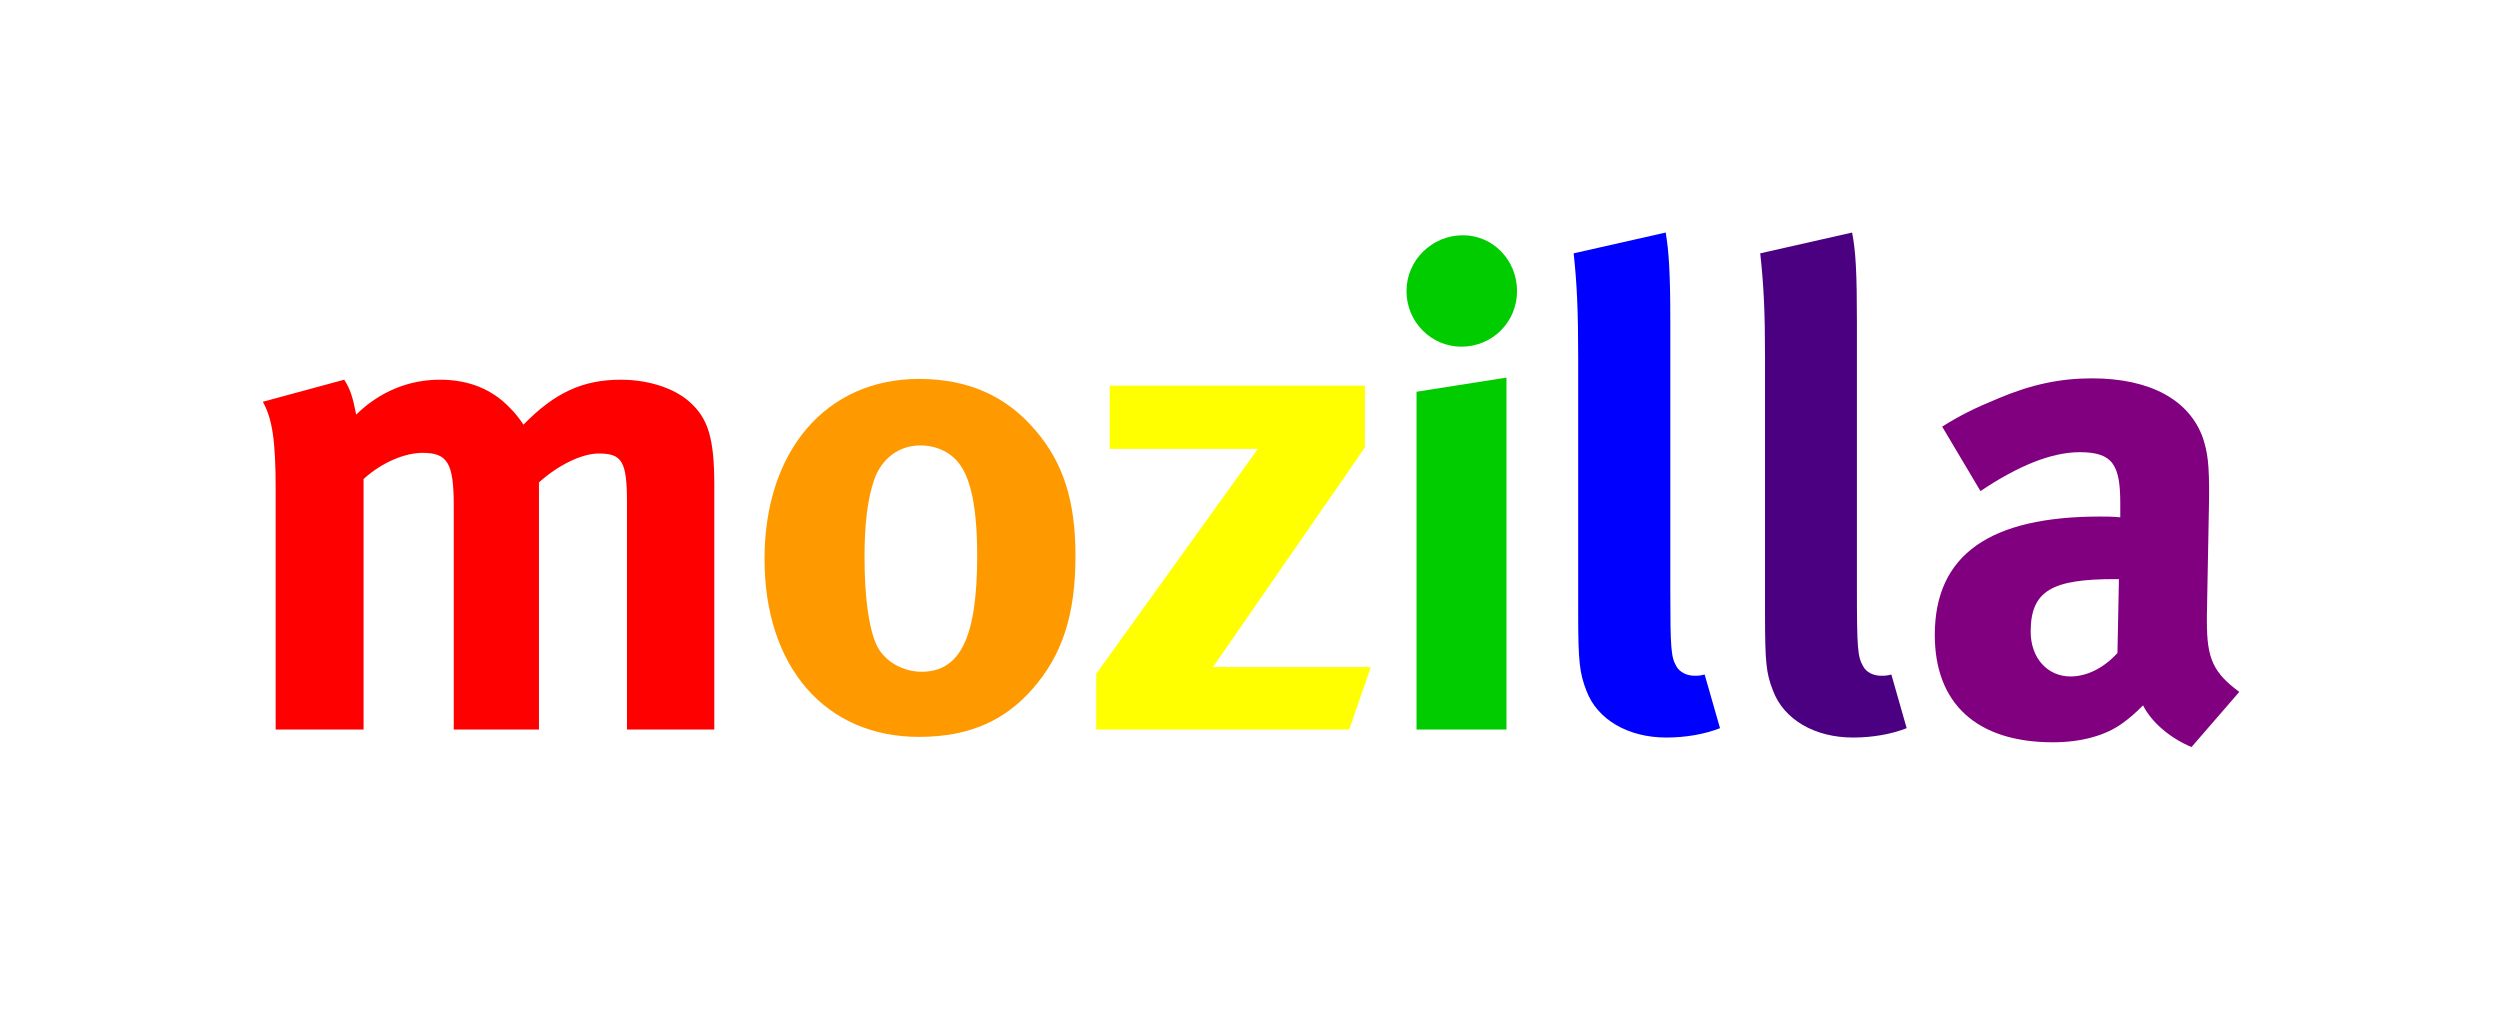
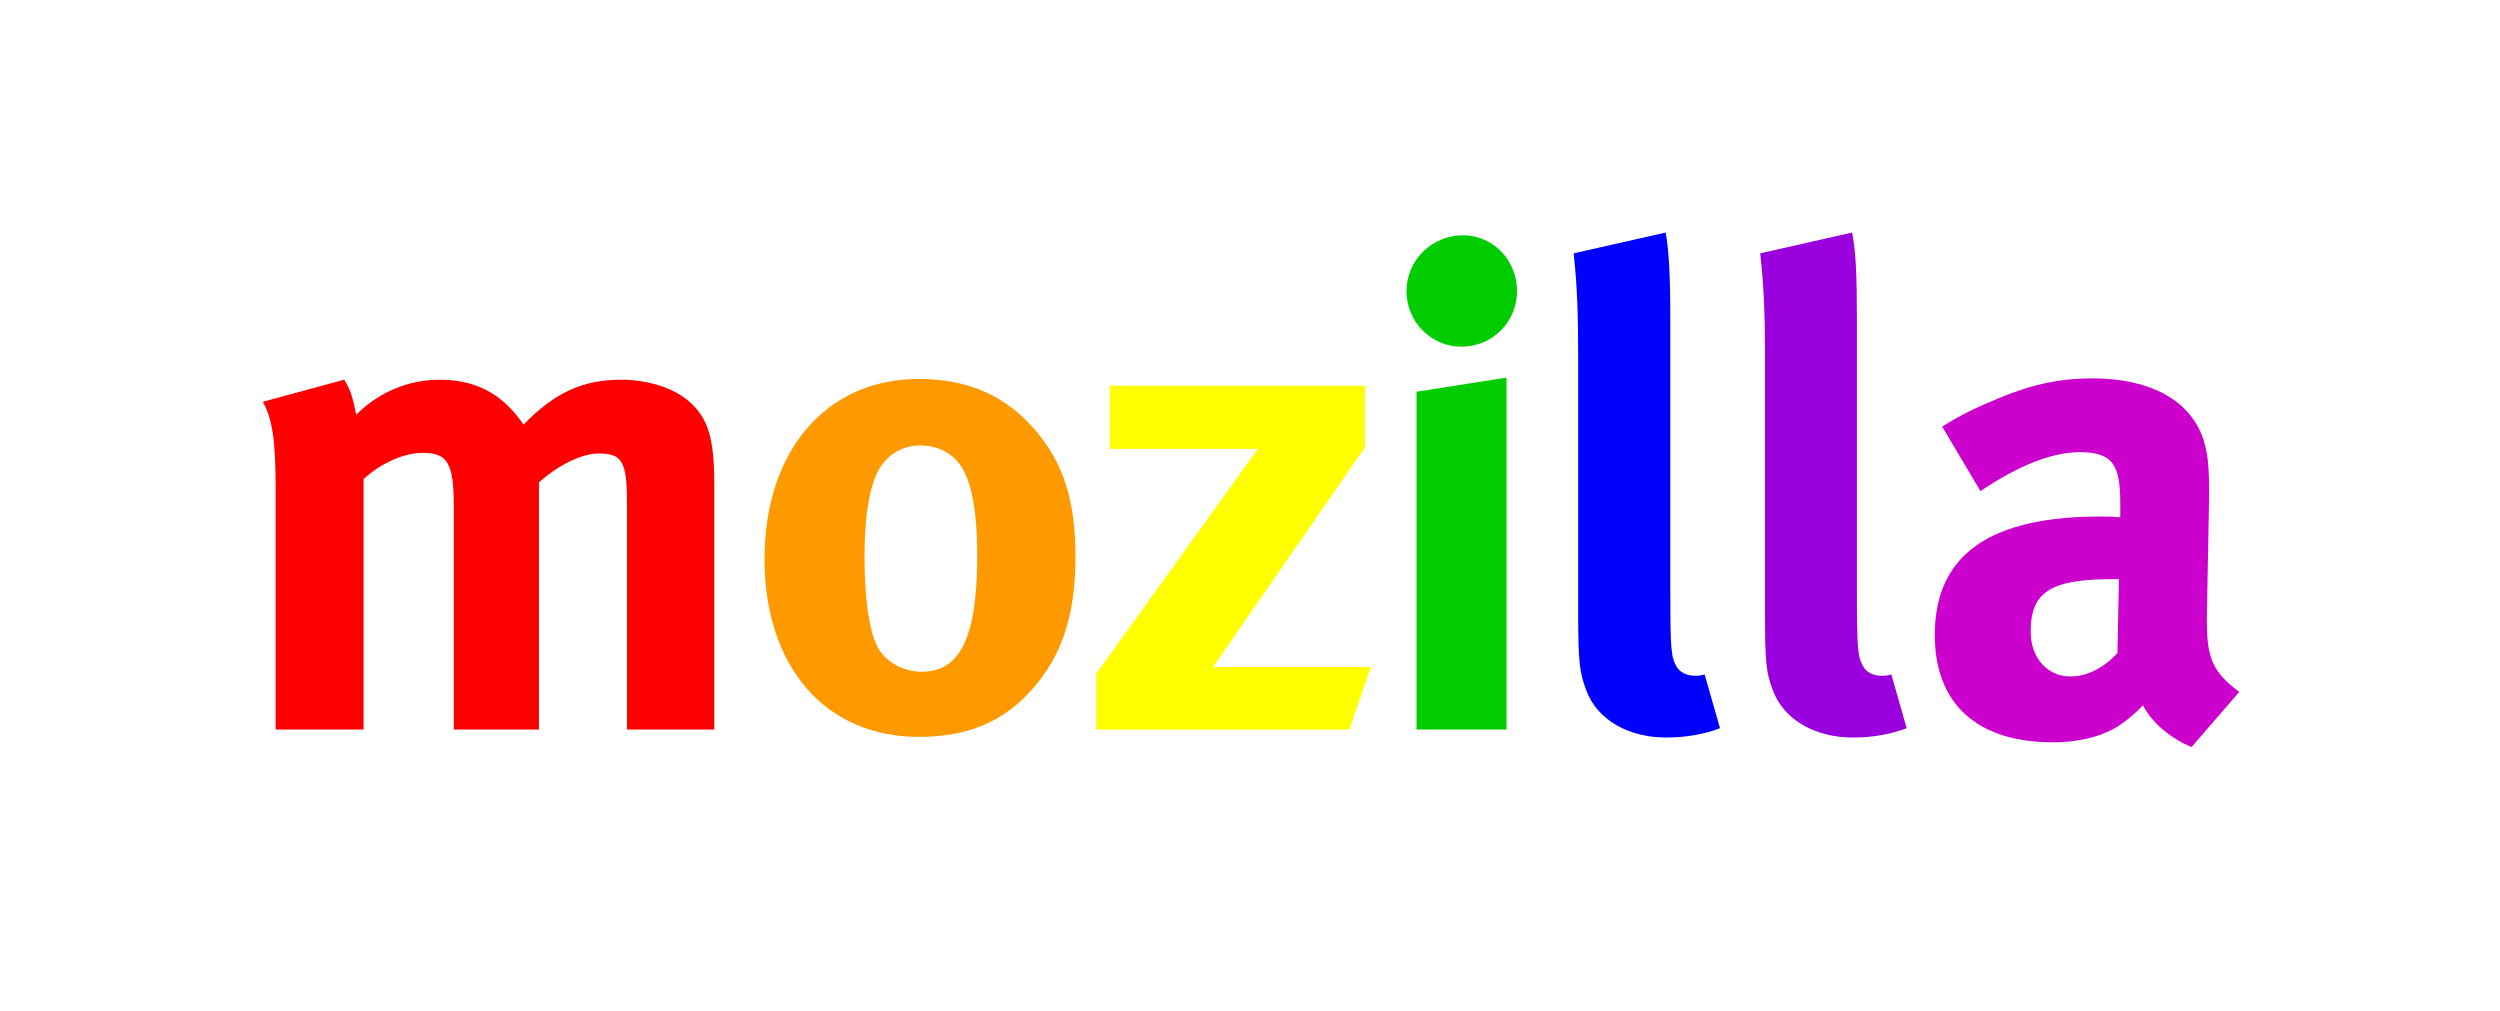
<svg xmlns="http://www.w3.org/2000/svg" version="1.1" viewBox="0 0 1412 571">
  <g transform="matrix(1.25,0,0,-1.25,0,571.2375)">
    <g transform="scale(0.1,0.1)" fill-rule="nonzero" stroke="none" fill="#000">
      <path fill="red" d="m 1555.26,2854.22 c 27.05,-41.76 38.98,-79.01 54.09,-157.6 105.79,103.26 236.24,157.6 378.62,157.6 128.59,0 234.12,-41.76 315.78,-126.99 22,-21.36 43.22,-48.92 61.52,-75.97 142.1,145.55 269.37,202.96 439.86,202.96 121.42,0 236.5,-36.31 306.77,-96.77 87.76,-75.84 115.59,-167.02 115.59,-379.3 l 0,-1104.43 -394.52,0 0,1025.3 c 0,185.86 -22,221.8 -127.8,221.8 -75.83,0 -182.41,-51.72 -269.91,-130.59 l 0,-1116.51 -384.99,0 0,1010.73 c 0,193.8 -28.09,239.3 -141.04,239.3 -75.04,0 -178.98,-38.87 -266.47,-118.14 l 0,-1131.89 -397.18,0 0,1083.38 c 0,224.31 -15.38,321.21 -58.06,397.42 l 367.74,99.7" />
      <path fill="#f90" d="m 3948.95,2399.52 c -27.85,-82.2 -42.68,-191.31 -42.68,-346.15 0,-178.56 18.28,-312.74 51.42,-391.34 36.59,-84.99 128.08,-127.41 206.27,-127.41 176.07,0 251.37,157.62 251.37,524.7 0,209.49 -27.32,346.29 -81.66,416.27 -39,51.18 -102.35,81.66 -175.53,81.66 -97.3,0 -176.32,-60.43 -209.19,-157.73 z m 730.97,224.29 c 124.09,-145.56 179.51,-315.37 179.51,-567.14 0,-266.99 -61.24,-449.38 -195.15,-600.79 -117.71,-133.37 -272.82,-215.57 -511.98,-215.57 -422.36,0 -697.84,315.66 -697.84,803.91 0,488.68 278.39,813.46 697.84,813.46 221.39,0 394.27,-76.11 527.62,-233.87" />
      <path fill="yellow" d="m 6167.08,2827.17 0,-279.16 -686.16,-992.04 712.95,0 -97.31,-282.25 -1143.26,0 0,251.75 730.46,1016.4 -669.5,0 0,285.3 1152.82,0" />
      <path fill="#0c0" d="m 6806.9,2863.77 0,-1590.05 -406.48,0 0,1526.16 406.48,63.89 z m 47.71,391.09 c 0,-139.76 -111.1,-251.36 -251.61,-251.36 -136.03,0 -247.9,111.6 -247.9,251.36 0,139.46 115.6,252.01 254.76,252.01 136.3,0 244.75,-112.55 244.75,-252.01" />
      <path fill="blue" d="m 7547.15,3115.1 0,-1210.35 c 0,-267.38 3.19,-303.32 27.59,-345.74 15.37,-27.56 48.24,-42.43 82.19,-42.43 14.58,0 23.32,0 45.33,5.59 l 69.47,-242.46 c -69.47,-27.18 -154.57,-42.33 -242.58,-42.33 -173.42,0 -312.88,81.7 -361.16,211.88 -30.48,79 -37.11,127.78 -37.11,349.17 l 0,1159.48 c 0,203.09 -5.28,327.18 -20.43,467.3 l 415.77,93.99 c 14.57,-84.86 20.93,-185.07 20.93,-404.1" />
-       <path fill="indigo" d="m 8390.28,3115.1 0,-1210.35 c 0,-267.38 3.47,-303.32 28.4,-345.74 14.3,-27.56 47.17,-42.43 81.13,-42.43 15.37,0 24.65,0 46.12,5.59 l 69.22,-242.46 c -69.22,-27.18 -154.34,-42.33 -242.63,-42.33 -173.11,0 -312.84,81.7 -361.36,211.88 -31.02,79 -36.07,127.78 -36.07,349.17 l 0,1159.48 c 0,203.09 -6.08,327.18 -21.74,467.3 l 415.2,93.99 c 16.72,-84.86 21.73,-185.07 21.73,-404.1" />
-       <path fill="purple" d="m 9555.05,1953.27 c -281.05,0 -379.67,-51.17 -379.67,-237.03 0,-120.89 76.89,-202.82 180.01,-202.82 75.57,0 151.95,39.5 212.14,106.05 l 6.63,333.8 -19.11,0 z m -526.84,816.12 c 151.15,63.9 281.09,90.95 424.25,90.95 261.43,0 440.13,-96.8 501.36,-269.91 20.16,-63.66 29.44,-112.18 27.59,-279.19 l -9.83,-521.56 c 0,-9.15 0,-18.8 0,-27.55 0,-166.78 27.59,-230.68 146.42,-318.46 l -215.86,-249.22 c -94.95,39.77 -179.5,109.76 -219.03,188.39 -29.95,-30.63 -63.63,-60.33 -94.39,-81.8 -75.29,-54.64 -185.31,-85.12 -312.6,-85.12 -345.98,0 -533.96,176.33 -533.96,485.21 0,364.69 252.41,534.8 746.6,534.8 29.71,0 57.81,0 91.49,-3.46 l 0,63.36 c 0,173.27 -33.68,230.94 -183.21,230.94 -128.86,0 -281.85,-63.35 -448.37,-175.9 l -173.13,291.37 c 82.46,51.72 143.19,81.8 252.67,127.15" />
+       <path fill="#90d" d="m 8390.28,3115.1 0,-1210.35 c 0,-267.38 3.47,-303.32 28.4,-345.74 14.3,-27.56 47.17,-42.43 81.13,-42.43 15.37,0 24.65,0 46.12,5.59 l 69.22,-242.46 c -69.22,-27.18 -154.34,-42.33 -242.63,-42.33 -173.11,0 -312.84,81.7 -361.36,211.88 -31.02,79 -36.07,127.78 -36.07,349.17 l 0,1159.48 c 0,203.09 -6.08,327.18 -21.74,467.3 l 415.2,93.99 c 16.72,-84.86 21.73,-185.07 21.73,-404.1" />
+       <path fill="#c0c" d="m 9555.05,1953.27 c -281.05,0 -379.67,-51.17 -379.67,-237.03 0,-120.89 76.89,-202.82 180.01,-202.82 75.57,0 151.95,39.5 212.14,106.05 l 6.63,333.8 -19.11,0 z m -526.84,816.12 c 151.15,63.9 281.09,90.95 424.25,90.95 261.43,0 440.13,-96.8 501.36,-269.91 20.16,-63.66 29.44,-112.18 27.59,-279.19 l -9.83,-521.56 c 0,-9.15 0,-18.8 0,-27.55 0,-166.78 27.59,-230.68 146.42,-318.46 l -215.86,-249.22 c -94.95,39.77 -179.5,109.76 -219.03,188.39 -29.95,-30.63 -63.63,-60.33 -94.39,-81.8 -75.29,-54.64 -185.31,-85.12 -312.6,-85.12 -345.98,0 -533.96,176.33 -533.96,485.21 0,364.69 252.41,534.8 746.6,534.8 29.71,0 57.81,0 91.49,-3.46 l 0,63.36 c 0,173.27 -33.68,230.94 -183.21,230.94 -128.86,0 -281.85,-63.35 -448.37,-175.9 l -173.13,291.37 c 82.46,51.72 143.19,81.8 252.67,127.15" />
    </g>
  </g>
</svg>
